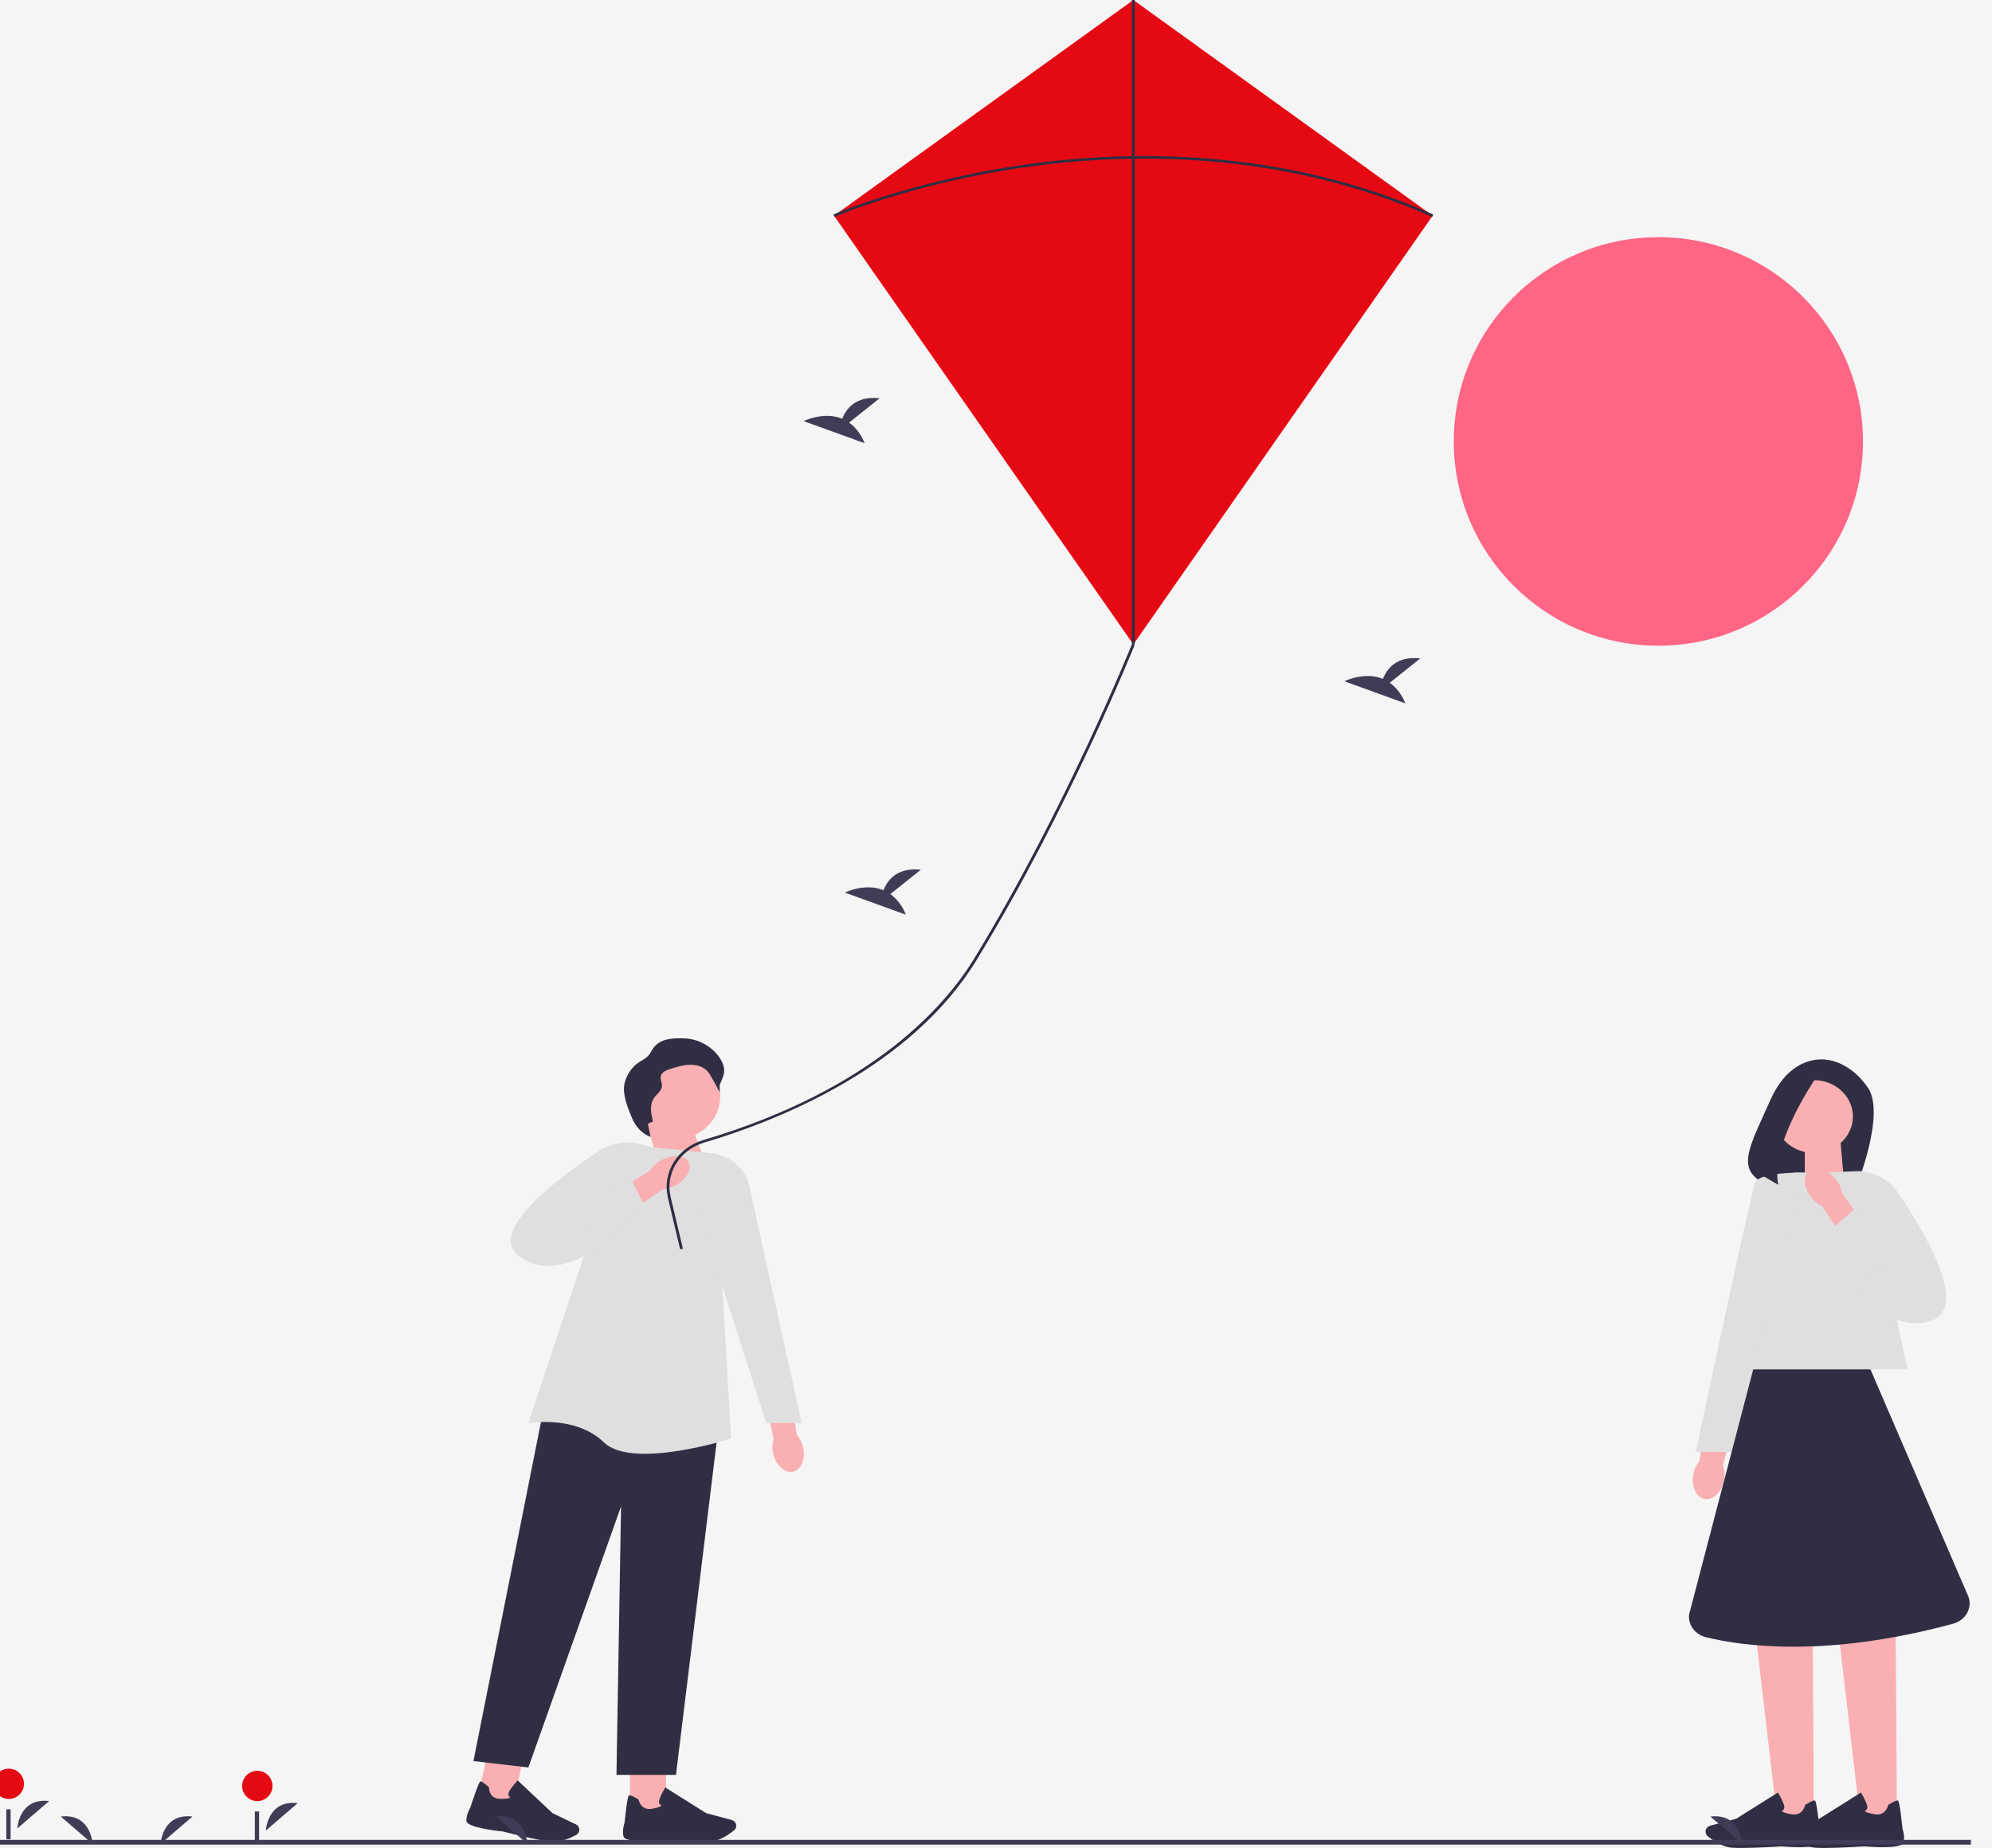
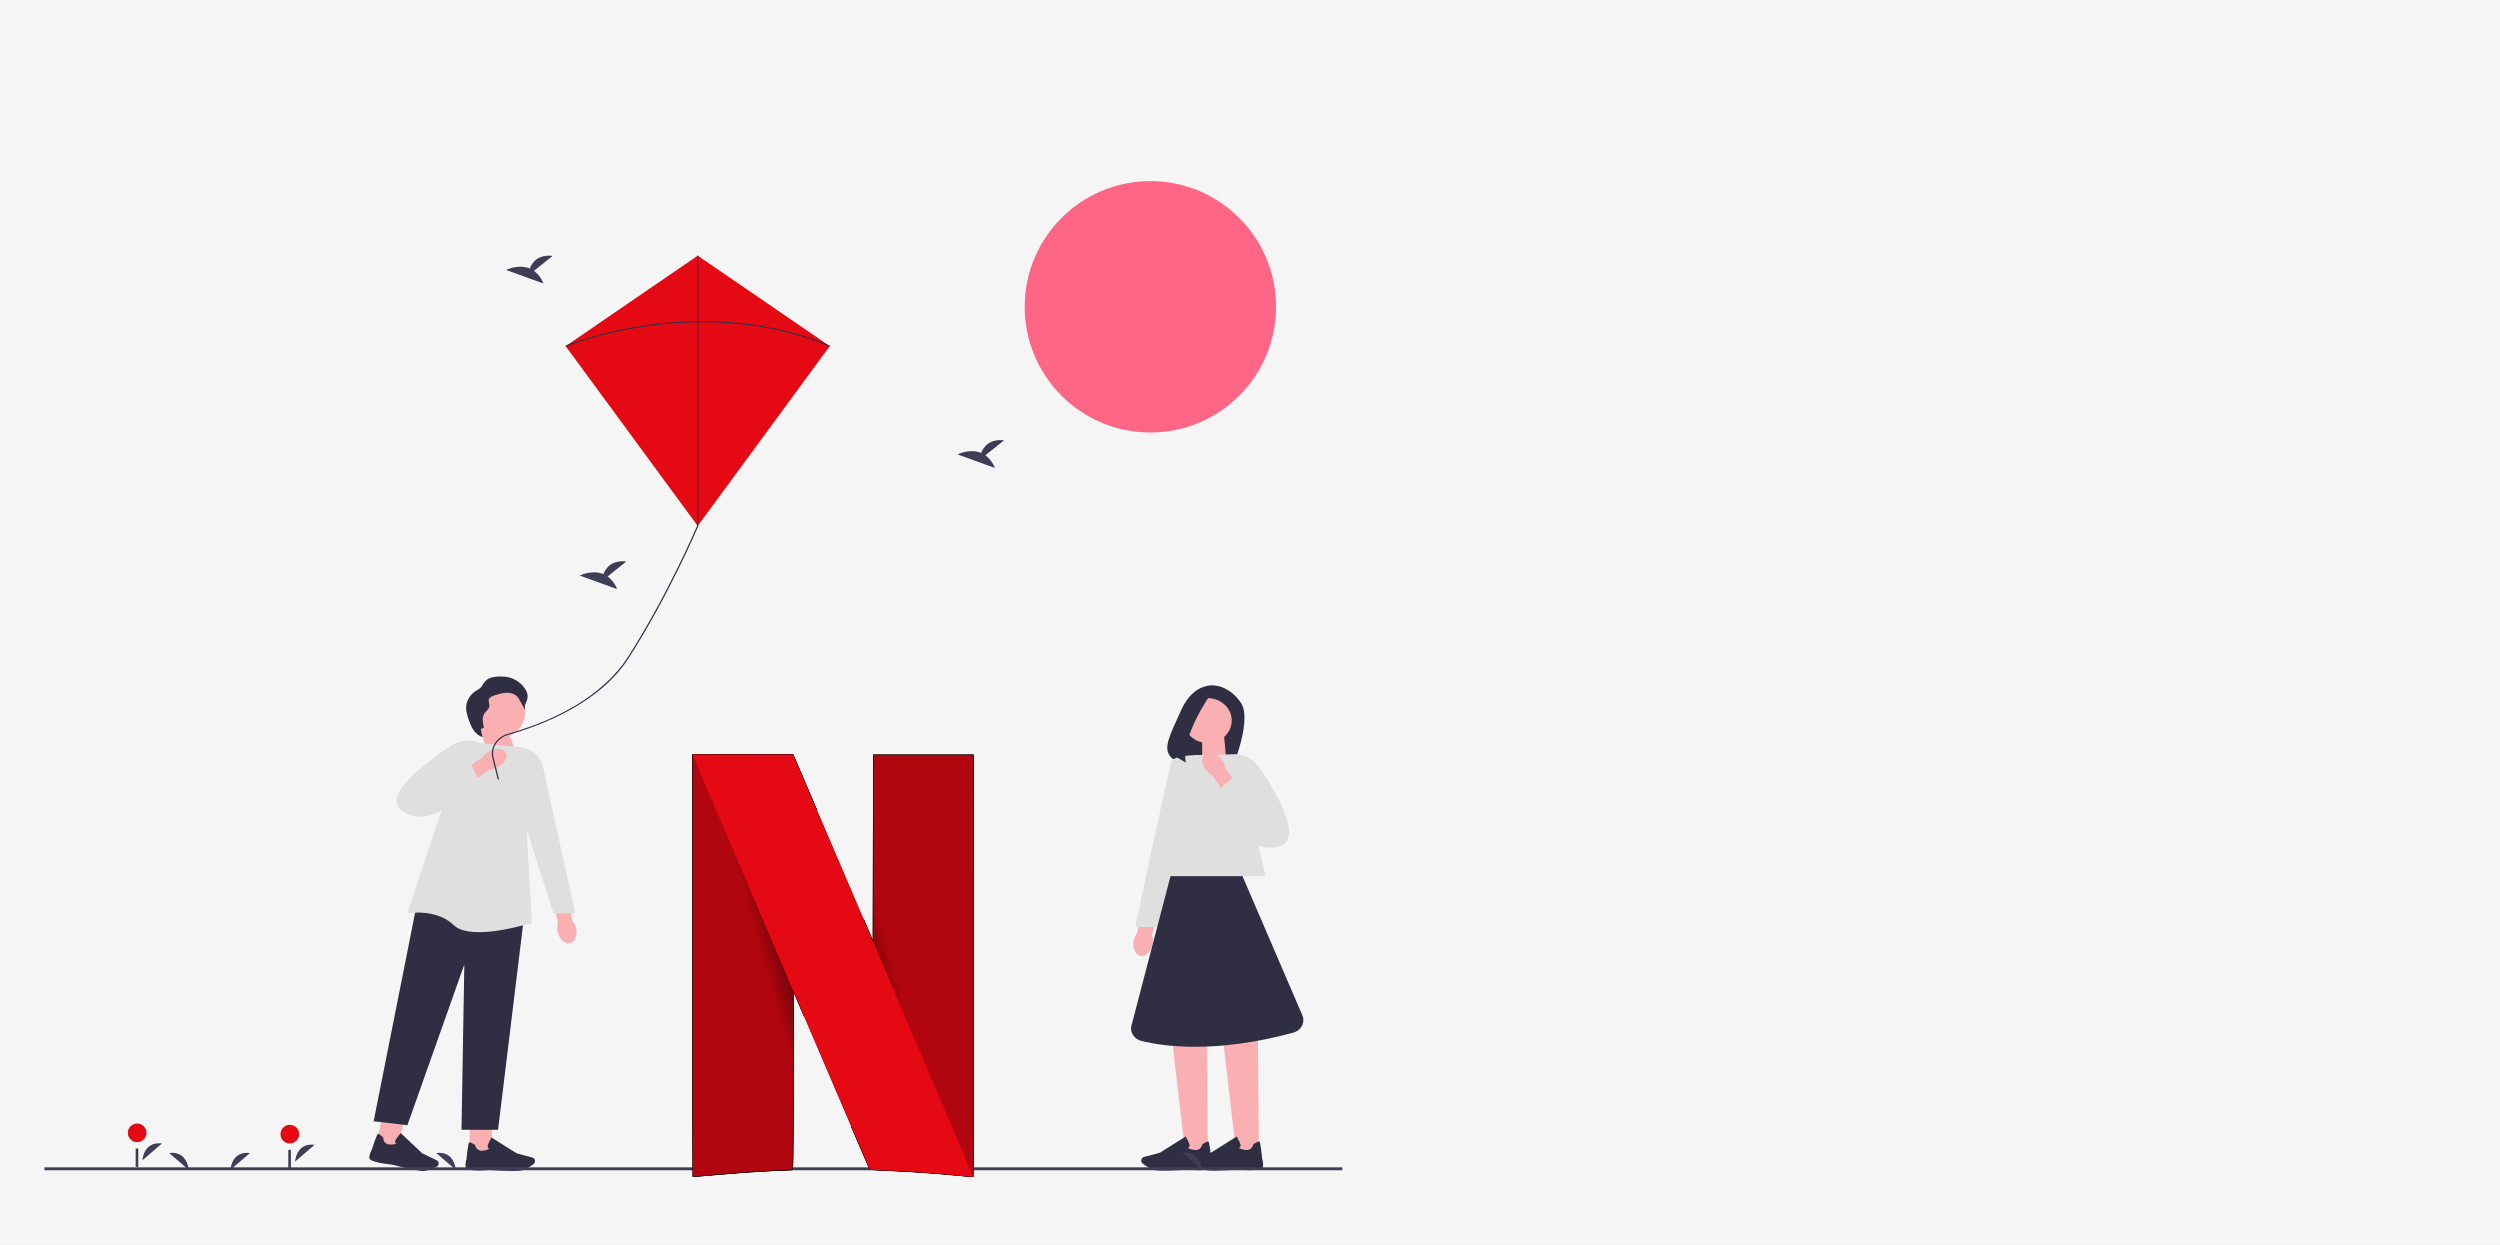
- <svg xmlns="http://www.w3.org/2000/svg" width="756" height="701" viewBox="0 0 756 701" fill="none">
-   <rect width="756" height="701" fill="#F5F5F5" />
-   <g id="lovers" clip-path="url(#clip0_0_1)">
+ <svg xmlns="http://www.w3.org/2000/svg" width="1408" height="701" viewBox="0 0 1408 701" fill="none">
+   <rect width="1408" height="701" fill="#F5F5F5" />
+   <g id="lovers">
    <g id="boy">
-       <path id="Vector" d="M251.526 447.256L269.95 446.786L261.42 424.696L246.466 429.698L251.526 447.256Z" fill="#FAAFB2" />
+       <path id="Vector" d="M275.928 429.639L292.721 429.209L284.946 409.034L271.316 413.603L275.928 429.639Z" fill="#FAAFB2" />
      <g id="Group 3">
-         <path id="uuid-55fa1ace-1880-4e3c-ae22-5abe9602db63-66" d="M304.811 549.414C305.778 553.856 304.006 557.918 300.847 558.479C297.689 559.039 294.348 555.897 293.381 551.445C292.962 549.675 293.037 547.834 293.574 546.093L289.739 527.214L299.655 525.753L302.383 544.522C303.619 545.953 304.446 547.634 304.801 549.414H304.811Z" fill="#FAAFB2" />
+         <path id="uuid-55fa1ace-1880-4e3c-ae22-5abe9602db63-66" d="M324.496 522.939C325.377 526.996 323.762 530.705 320.883 531.217C318.004 531.729 314.959 528.86 314.077 524.794C313.696 523.176 313.764 521.495 314.254 519.905L310.758 502.663L319.796 501.329L322.283 518.471C323.409 519.777 324.163 521.312 324.486 522.939H324.496Z" fill="#FAAFB2" />
        <g id="Group 2">
          <g id="boy_2">
-             <path id="Vector_2" d="M255.844 432.459C265.486 432.459 273.302 425.181 273.302 416.202C273.302 407.223 265.486 399.944 255.844 399.944C246.203 399.944 238.387 407.223 238.387 416.202C238.387 425.181 246.203 432.459 255.844 432.459Z" fill="#FAAFB2" />
+             <path id="Vector_2" d="M279.864 416.125C288.652 416.125 295.776 409.477 295.776 401.277C295.776 393.076 288.652 386.429 279.864 386.429C271.076 386.429 263.952 393.076 263.952 401.277C263.952 409.477 271.076 416.125 279.864 416.125Z" fill="#FAAFB2" />
            <g id="Group">
-               <path id="Vector_3" d="M239.096 687.97H252.772V669.901H239.096V687.97Z" fill="#FAAFB2" />
-               <path id="Vector_4" d="M251.246 698.324C248.904 698.525 237.205 699.385 236.625 696.884C236.088 694.593 236.872 692.192 236.99 691.871C238.118 681.447 238.537 681.336 238.784 681.266C239.182 681.156 240.342 681.667 242.233 682.807L242.351 682.877L242.373 683.007C242.405 683.167 243.243 686.999 247.207 686.409C249.925 686.009 250.806 685.448 251.085 685.178C250.849 685.078 250.57 684.908 250.365 684.618C250.075 684.198 250.022 683.648 250.215 682.987C250.731 681.256 252.256 678.695 252.321 678.585L252.493 678.295L268.038 688.06L277.631 690.611C278.351 690.801 278.942 691.281 279.232 691.931C279.64 692.832 279.382 693.882 278.609 694.533C276.869 695.993 273.399 698.485 269.767 698.805C268.801 698.885 267.522 698.925 266.083 698.925C260.077 698.925 251.322 698.344 251.257 698.334L251.246 698.324Z" fill="#2F2E43" />
+               <path id="Vector_3" d="M264.599 649.48H277.064V632.978H264.599V649.48Z" fill="#FAAFB2" />
+               <path id="Vector_4" d="M275.673 658.937C273.539 659.12 262.875 659.906 262.346 657.621C261.857 655.529 262.572 653.336 262.679 653.044C263.708 643.523 264.089 643.422 264.315 643.358C264.677 643.258 265.734 643.724 267.458 644.765L267.566 644.829L267.585 644.948C267.615 645.094 268.378 648.594 271.992 648.055C274.469 647.689 275.272 647.178 275.526 646.931C275.311 646.839 275.056 646.684 274.87 646.419C274.606 646.035 274.557 645.533 274.733 644.93C275.203 643.349 276.594 641.01 276.653 640.909L276.809 640.644L290.978 649.562L299.722 651.892C300.378 652.066 300.917 652.505 301.181 653.098C301.553 653.921 301.318 654.88 300.613 655.474C299.027 656.808 295.864 659.083 292.555 659.376C291.673 659.449 290.508 659.485 289.196 659.485C283.722 659.485 275.742 658.955 275.683 658.946L275.673 658.937Z" fill="#2F2E43" />
            </g>
            <g id="Group_2">
-               <path id="Vector_5" d="M181.265 682.649L194.675 685.147L198.48 667.43L185.07 664.932L181.265 682.649Z" fill="#FAAFB2" />
-               <path id="Vector_6" d="M191.042 695.023C188.711 694.793 177.055 693.492 177.001 690.941C176.958 688.59 178.237 686.389 178.419 686.089C181.717 676.074 182.147 676.034 182.416 676.014C182.835 675.984 183.866 676.694 185.477 678.155L185.574 678.245V678.375C185.574 678.545 185.585 682.447 189.592 682.597C192.342 682.697 193.32 682.317 193.653 682.097C193.449 681.957 193.202 681.737 193.062 681.416C192.858 680.946 192.922 680.396 193.255 679.786C194.125 678.185 196.156 675.954 196.242 675.854L196.467 675.604L209.649 688.02L218.523 692.282C219.189 692.602 219.662 693.182 219.812 693.872C220.016 694.833 219.554 695.813 218.652 696.314C216.632 697.424 212.711 699.245 209.08 698.885C208.113 698.785 206.856 698.585 205.449 698.324C199.561 697.224 191.096 695.063 191.031 695.043L191.042 695.023Z" fill="#2F2E43" />
+               <path id="Vector_5" d="M211.887 644.621L224.11 646.902L227.578 630.721L215.355 628.44L211.887 644.621Z" fill="#FAAFB2" />
+               <path id="Vector_6" d="M220.799 655.922C218.674 655.712 208.05 654.524 208.001 652.194C207.962 650.047 209.127 648.036 209.293 647.762C212.3 638.616 212.691 638.579 212.936 638.561C213.318 638.534 214.258 639.182 215.727 640.516L215.815 640.599V640.718C215.815 640.873 215.825 644.436 219.477 644.573C221.984 644.665 222.875 644.318 223.179 644.117C222.992 643.989 222.767 643.788 222.64 643.495C222.454 643.066 222.513 642.563 222.816 642.006C223.609 640.544 225.46 638.506 225.538 638.415L225.744 638.187L237.759 649.526L245.847 653.418C246.454 653.711 246.885 654.241 247.022 654.871C247.208 655.748 246.787 656.644 245.964 657.101C244.124 658.115 240.549 659.778 237.24 659.449C236.359 659.357 235.213 659.175 233.93 658.937C228.564 657.932 220.848 655.958 220.789 655.94L220.799 655.922Z" fill="#2F2E43" />
            </g>
-             <path id="Vector_7" d="M274.784 524.293L209.649 517.829L179.676 668.28L200.528 670.701L235.701 571.615L233.961 673.533H256.543L274.784 524.293Z" fill="#2F2E43" />
-             <path id="Vector_8" d="M271.304 437.782L235.701 434.1L200.528 540.06C200.528 540.06 218.33 536.828 229.191 547.343C240.052 557.858 277.438 545.913 277.438 545.913L271.304 437.772V437.782Z" fill="#DFDFE0" />
-             <path id="Vector_9" d="M257.639 436.531L271.304 437.782C277.889 439.082 283.014 443.895 284.367 450.038L304.242 540.05H290.802L257.628 436.521L257.639 436.531Z" fill="#DFDFE0" />
-             <path id="Vector_10" d="M246.079 426.326L247.798 425.596C247.078 422.575 246.423 419.173 248.249 416.592C249.259 415.171 250.978 414.051 251.193 412.36C251.375 410.959 250.419 409.528 250.838 408.168C251.279 406.737 252.997 406.077 254.512 405.597C256.886 404.856 259.304 404.106 261.796 404.046C264.299 403.996 266.942 404.746 268.532 406.537C269.026 407.087 269.402 407.728 269.767 408.348C271.024 410.469 273.194 414.571 273.194 414.571C273.194 414.571 273.109 413.63 273.119 411.76C273.753 410.119 274.655 408.528 274.806 406.797C274.989 404.706 274.054 402.655 272.786 400.924C269.907 396.993 265.062 394.261 259.948 394.051C254.835 393.831 250.151 394.161 247.561 398.273C247.078 399.044 246.681 399.874 246.068 400.564C244.94 401.845 243.232 402.525 241.846 403.556C238.763 405.857 236.593 410.089 236.808 413.771C237.023 417.452 238.473 420.954 239.912 424.385C241.148 427.347 243.694 430.358 246.917 431.399C246.573 429.808 246.24 428.217 245.896 426.627" fill="#2F2E43" />
+             <path id="Vector_7" d="M297.128 499.995L237.759 494.092L210.439 631.498L229.445 633.709L261.504 543.214L259.918 636.295H280.501L297.128 499.995Z" fill="#2F2E43" />
+             <path id="Vector_8" d="M293.955 420.986L261.504 417.623L229.445 514.395C229.445 514.395 245.671 511.444 255.57 521.047C265.47 530.651 299.546 519.741 299.546 519.741L293.955 420.976V420.986Z" fill="#DFDFE0" />
+             <path id="Vector_9" d="M281.5 419.843L293.955 420.986C299.957 422.173 304.628 426.568 305.862 432.179L323.977 514.386H311.727L281.49 419.834L281.5 419.843Z" fill="#DFDFE0" />
+             <path id="Vector_10" d="M270.963 410.523L272.53 409.856C271.874 407.097 271.277 403.99 272.941 401.633C273.862 400.335 275.429 399.312 275.624 397.768C275.791 396.489 274.919 395.182 275.301 393.939C275.703 392.633 277.269 392.03 278.65 391.591C280.814 390.915 283.017 390.23 285.289 390.175C287.571 390.129 289.979 390.814 291.429 392.45C291.879 392.953 292.222 393.537 292.555 394.104C293.7 396.041 295.678 399.787 295.678 399.787C295.678 399.787 295.6 398.928 295.61 397.22C296.188 395.721 297.01 394.268 297.147 392.688C297.314 390.778 296.462 388.905 295.306 387.324C292.682 383.733 288.266 381.239 283.605 381.047C278.944 380.846 274.675 381.147 272.315 384.903C271.874 385.606 271.512 386.365 270.954 386.995C269.925 388.165 268.369 388.786 267.105 389.727C264.295 391.829 262.317 395.694 262.513 399.056C262.709 402.419 264.031 405.617 265.343 408.751C266.469 411.455 268.79 414.206 271.727 415.156C271.414 413.703 271.11 412.25 270.797 410.798" fill="#2F2E43" />
          </g>
          <g id="Group_3">
-             <path id="Vector_11" d="M257.23 438.462L257.026 438.722L250.817 446.626L243.651 455.76L242.04 457.811L236.131 465.345C236.131 465.345 234.24 467.436 231.125 470.057L231.06 470.107C229.943 471.047 228.675 472.048 227.279 473.048C219.382 478.711 207.501 484.244 197.187 476.81C184.091 467.366 212.818 446.316 227.44 436.711C232.242 433.55 238.365 432.699 243.952 434.4L257.23 438.462Z" fill="#DFDFE0" />
-             <path id="Vector_12" d="M256.897 449.567C255.576 450.388 254.083 450.938 252.514 451.208C252.16 451.268 251.805 451.318 251.44 451.348L244.006 456.461L242.04 457.811L235.078 462.603L229.288 454.96L239.977 448.387L246.509 444.365C247.486 442.794 248.851 441.464 250.505 440.513C252.525 439.303 254.716 438.702 256.618 438.702H256.629C256.768 438.702 256.897 438.702 257.026 438.722C258.799 438.792 260.292 439.423 261.119 440.603C262.892 443.104 260.99 447.116 256.897 449.567Z" fill="#FAAFB2" />
-             <path id="Vector_13" d="M245.284 459.022L239.827 448.057L215.644 456.461L227.279 473.048L245.284 459.022Z" fill="#DFDFE0" />
+             <path id="Vector_11" d="M281.127 421.607L280.941 421.844L275.282 429.063L268.75 437.405L267.282 439.278L261.896 446.159C261.896 446.159 260.173 448.068 257.333 450.462L257.274 450.508C256.256 451.367 255.1 452.281 253.827 453.194C246.63 458.366 235.8 463.419 226.4 456.63C214.464 448.004 240.647 428.78 253.974 420.008C258.351 417.121 263.933 416.344 269.025 417.897L281.127 421.607Z" fill="#DFDFE0" />
+             <path id="Vector_12" d="M280.824 431.749C279.619 432.498 278.258 433.001 276.829 433.248C276.506 433.303 276.182 433.348 275.85 433.376L269.074 438.045L267.282 439.278L260.936 443.655L255.659 436.674L265.402 430.671L271.355 426.998C272.246 425.563 273.49 424.348 274.998 423.48C276.839 422.374 278.836 421.826 280.569 421.826H280.579C280.706 421.826 280.824 421.826 280.941 421.844C282.557 421.908 283.918 422.484 284.672 423.562C286.288 425.847 284.555 429.511 280.824 431.749Z" fill="#FAAFB2" />
+             <path id="Vector_13" d="M270.239 440.384L265.264 430.37L243.223 438.045L253.827 453.194L270.239 440.384Z" fill="#DFDFE0" />
          </g>
        </g>
      </g>
    </g>
    <g id="kite">
-       <path id="Vector_14" d="M430.126 244.535L543.723 81.849L430.126 0L316.518 81.849L430.126 244.535Z" fill="#E50913" />
-       <path id="Vector_15" d="M430.652 0H429.578V244.535H430.652V0Z" fill="#2F2E43" />
-       <path id="Vector_16" d="M316.744 82.299L316.292 81.388C316.582 81.268 345.524 68.812 387.841 62.63C426.903 56.927 485.71 55.556 543.959 81.388L543.497 82.289C485.506 56.567 426.946 57.937 388.035 63.61C345.857 69.763 317.023 82.159 316.744 82.289V82.299Z" fill="#2F2E43" />
-       <path id="Vector_17" d="M258.119 474.053L253.488 454.534C251.222 444.979 257.034 435.535 267.014 432.584C331.429 413.485 358.964 381.35 369.642 363.891C404.224 307.355 429.374 244.985 429.621 244.365L430.631 244.715C430.384 245.335 405.213 307.785 370.577 364.392C345.513 405.361 295.139 425.3 267.336 433.544C257.893 436.345 252.393 445.28 254.541 454.324L259.171 473.843L258.119 474.053Z" fill="#2F2E43" />
+       <path id="Vector_14" d="M392.945 296.194L467.305 194.941L392.945 144L318.578 194.941L392.945 296.194Z" fill="#E50913" />
+       <path id="Vector_15" d="M393.291 144H392.587V296.194H393.291V144Z" fill="#2F2E43" />
+       <path id="Vector_16" d="M318.726 195.221L318.431 194.655C318.621 194.58 337.566 186.828 365.266 182.979C390.836 179.43 429.331 178.577 467.46 194.655L467.158 195.215C429.197 179.206 390.864 180.059 365.393 183.59C337.784 187.419 318.909 195.134 318.726 195.215V195.221Z" fill="#2F2E43" />
+       <path id="Vector_17" d="M280.351 439.042L277.32 426.894C275.836 420.947 279.64 415.069 286.173 413.232C328.339 401.345 346.363 381.345 353.353 370.479C375.99 335.292 392.453 296.474 392.615 296.088L393.276 296.306C393.114 296.692 376.637 335.56 353.965 370.791C337.559 396.289 304.584 408.699 286.384 413.83C280.203 415.573 276.602 421.134 278.009 426.763L281.04 438.911L280.351 439.042Z" fill="#2F2E43" />
    </g>
    <g id="girl">
-       <path id="Vector_18" d="M693.433 402.188C693.433 402.188 680.004 399.156 671.871 417.465C665.092 432.722 660.29 440.876 665.791 446.418C667.757 448.399 670.561 449.47 673.461 449.56L704.423 450.5C704.423 450.5 715.789 422.747 708.881 412.713C701.973 402.678 693.443 402.188 693.443 402.188H693.433Z" fill="#2F2E43" />
-       <path id="Vector_19" d="M699.846 448.209L684.956 452.761V432.802H698.46L699.846 448.209Z" fill="#FAAFB2" />
-       <path id="Vector_20" d="M688.416 690.093H674.471L666.382 620.691H687.943L688.416 690.093Z" fill="#FAAFB2" />
-       <path id="Vector_21" d="M660.892 701.248C659.42 701.248 658.12 701.218 657.132 701.128C653.426 700.808 649.891 698.267 648.118 696.776C647.323 696.106 647.066 695.045 647.485 694.125C647.785 693.465 648.376 692.975 649.118 692.774L658.904 690.173L674.75 680.219L674.922 680.519C674.987 680.629 676.545 683.24 677.071 685.001C677.264 685.671 677.221 686.231 676.921 686.662C676.716 686.962 676.426 687.132 676.19 687.232C676.48 687.512 677.372 688.082 680.144 688.492C684.194 689.093 685.032 685.191 685.075 685.021L685.096 684.891L685.214 684.821C687.137 683.67 688.319 683.14 688.727 683.25C688.985 683.32 689.415 683.44 690.554 694.065C690.672 694.395 691.477 696.846 690.93 699.177C690.328 701.719 678.403 700.848 676.018 700.648C675.954 700.648 667.016 701.248 660.892 701.248Z" fill="#2F2E43" />
-       <path id="Vector_22" d="M719.925 690.093H705.981L697.891 620.691H719.452L719.925 690.093Z" fill="#FAAFB2" />
-       <path id="Vector_23" d="M692.401 701.248C690.93 701.248 689.63 701.218 688.641 701.128C684.935 700.808 681.4 698.267 679.628 696.776C678.833 696.106 678.575 695.045 678.994 694.125C679.295 693.465 679.886 692.975 680.627 692.774L690.414 690.173L706.26 680.219L706.432 680.519C706.496 680.629 708.054 683.24 708.58 685.001C708.774 685.671 708.731 686.231 708.43 686.662C708.226 686.962 707.936 687.132 707.699 687.232C707.989 687.512 708.881 688.082 711.653 688.492C715.703 689.093 716.541 685.191 716.584 685.021L716.605 684.891L716.724 684.821C718.647 683.67 719.839 683.14 720.237 683.25C720.494 683.32 720.924 683.44 722.063 694.065C722.181 694.395 722.987 696.846 722.439 699.177C721.848 701.719 709.913 700.848 707.528 700.648C707.463 700.648 698.525 701.248 692.401 701.248Z" fill="#2F2E43" />
-       <path id="Vector_24" d="M723.943 519.633H656.176L680.53 444.968H707.549L723.943 519.633Z" fill="#DFDFE0" />
+       <path id="Vector_18" d="M684.791 386.171C684.791 386.171 672.551 383.403 665.138 400.124C658.96 414.058 654.583 421.505 659.596 426.567C661.388 428.376 663.944 429.354 666.587 429.436L694.808 430.295C694.808 430.295 705.168 404.948 698.872 395.784C692.575 386.619 684.801 386.171 684.801 386.171H684.791Z" fill="#2F2E43" />
+       <path id="Vector_19" d="M690.637 428.203L677.065 432.36V414.131H689.373L690.637 428.203Z" fill="#FAAFB2" />
+       <path id="Vector_20" d="M680.218 649.113H667.508L660.135 585.728H679.787L680.218 649.113Z" fill="#FAAFB2" />
+       <path id="Vector_21" d="M655.131 659.301C653.789 659.301 652.605 659.274 651.704 659.192C648.326 658.899 645.104 656.578 643.488 655.217C642.764 654.605 642.529 653.636 642.911 652.796C643.185 652.192 643.723 651.745 644.399 651.562L653.319 649.186L667.763 640.095L667.919 640.369C667.978 640.469 669.398 642.854 669.878 644.462C670.054 645.075 670.015 645.586 669.741 645.979C669.554 646.253 669.29 646.409 669.075 646.5C669.339 646.756 670.152 647.277 672.678 647.651C676.37 648.199 677.133 644.636 677.173 644.481L677.192 644.362L677.3 644.298C679.053 643.247 680.13 642.763 680.502 642.863C680.737 642.927 681.129 643.037 682.167 652.741C682.274 653.042 683.009 655.281 682.509 657.41C681.961 659.731 671.092 658.936 668.918 658.753C668.859 658.753 660.712 659.301 655.131 659.301Z" fill="#2F2E43" />
+       <path id="Vector_22" d="M708.938 649.113H696.228L688.854 585.728H708.507L708.938 649.113Z" fill="#FAAFB2" />
+       <path id="Vector_23" d="M683.851 659.301C682.509 659.301 681.324 659.274 680.424 659.192C677.045 658.899 673.824 656.578 672.208 655.217C671.484 654.605 671.248 653.636 671.63 652.796C671.905 652.192 672.443 651.745 673.119 651.562L682.039 649.186L696.482 640.095L696.639 640.369C696.698 640.469 698.118 642.854 698.597 644.462C698.774 645.075 698.735 645.586 698.46 645.979C698.274 646.253 698.01 646.409 697.795 646.5C698.059 646.756 698.872 647.277 701.398 647.651C705.09 648.199 705.853 644.636 705.892 644.481L705.912 644.362L706.02 644.298C707.773 643.247 708.859 642.763 709.222 642.863C709.457 642.927 709.848 643.037 710.886 652.741C710.994 653.042 711.729 655.281 711.229 657.41C710.691 659.731 699.812 658.936 697.638 658.753C697.579 658.753 689.432 659.301 683.851 659.301Z" fill="#2F2E43" />
+       <path id="Vector_24" d="M712.6 493.433H650.832L673.031 425.242H697.657L712.6 493.433Z" fill="#DFDFE0" />
      <g id="Group_4">
-         <path id="uuid-fd4f2c97-fb62-4a05-8832-5ff88c74de66-67" d="M654.328 561.523C653.522 566.095 650.246 569.376 647.012 568.846C643.778 568.316 641.812 564.184 642.618 559.612C642.908 557.781 643.692 556.05 644.885 554.559L648.58 535.23L658.625 537.191L653.92 556.04C654.543 557.821 654.682 559.702 654.328 561.533V561.523Z" fill="#FAAFB2" />
-         <path id="Vector_25" d="M684.795 444.988C684.795 444.988 667.961 444.578 666.188 448.7C664.416 452.821 643.596 550.998 643.596 550.998H657.325L684.785 444.988H684.795Z" fill="#DFDFE0" />
+         <path id="uuid-fd4f2c97-fb62-4a05-8832-5ff88c74de66-67" d="M649.148 531.691C648.414 535.866 645.427 538.864 642.48 538.379C639.532 537.895 637.74 534.121 638.475 529.946C638.739 528.273 639.454 526.693 640.541 525.331L643.909 507.678L653.065 509.469L648.776 526.684C649.344 528.31 649.471 530.028 649.148 531.7V531.691Z" fill="#FAAFB2" />
+         <path id="Vector_25" d="M676.918 425.26C676.918 425.26 661.574 424.886 659.958 428.65C658.343 432.415 639.366 522.078 639.366 522.078H651.88L676.908 425.26H676.918Z" fill="#DFDFE0" />
      </g>
-       <path id="Vector_26" d="M688.373 437.514C696.566 437.514 703.209 431.328 703.209 423.698C703.209 416.067 696.566 409.881 688.373 409.881C680.179 409.881 673.537 416.067 673.537 423.698C673.537 431.328 680.179 437.514 688.373 437.514Z" fill="#FAAFB2" />
-       <path id="Vector_27" d="M690.704 406.75C690.704 406.75 671.657 433.142 674.858 449.6L663.782 443.137C663.782 443.137 671.581 409.811 683.216 407.22L690.715 406.74L690.704 406.75Z" fill="#2F2E43" />
-       <path id="Vector_28" d="M709.859 519.633H665.383L641.049 612.637C640.598 616.569 643.273 620.23 647.377 621.251C660.731 624.582 692.767 629.295 741.25 616.158C745.913 614.898 748.566 610.306 747.094 605.994L709.859 519.633Z" fill="#2F2E43" />
+       <path id="Vector_26" d="M680.179 418.435C687.647 418.435 693.701 412.785 693.701 405.816C693.701 398.847 687.647 393.198 680.179 393.198C672.71 393.198 666.656 398.847 666.656 405.816C666.656 412.785 672.71 418.435 680.179 418.435Z" fill="#FAAFB2" />
+       <path id="Vector_27" d="M682.304 390.338C682.304 390.338 664.942 414.442 667.86 429.473L657.765 423.57C657.765 423.57 664.874 393.134 675.479 390.767L682.313 390.329L682.304 390.338Z" fill="#2F2E43" />
+       <path id="Vector_28" d="M699.763 493.433H659.224L637.045 578.373C636.634 581.964 639.072 585.308 642.813 586.24C654.984 589.283 684.184 593.586 728.375 581.589C732.625 580.438 735.043 576.244 733.702 572.306L699.763 493.433Z" fill="#2F2E43" />
      <g id="Group_5">
-         <path id="Vector_29" d="M691.875 444.968L705.712 444.397C711.707 444.818 717.121 447.859 720.333 452.581C730.109 466.968 748.394 497.302 732.065 501.454C710.546 506.927 700.115 476.453 700.115 476.453L691.875 444.958V444.968Z" fill="#DFDFE0" />
-         <path id="uuid-5f0663b3-514b-4d25-bf17-95b52eadc03c-68" d="M687.127 454.012C684.28 450.21 684.183 445.728 686.901 444.007C689.619 442.286 694.12 443.977 696.956 447.789C698.117 449.29 698.858 451.041 699.105 452.881L710.922 469.149L702.253 474.262L691.531 457.684C689.748 456.803 688.244 455.543 687.137 454.012H687.127Z" fill="#FAAFB2" />
-         <path id="Vector_30" d="M694.12 467.168L703.886 458.794L723.191 475.532L705.239 486.958L694.12 467.168Z" fill="#DFDFE0" />
+         <path id="Vector_29" d="M683.371 425.242L695.983 424.721C701.447 425.105 706.382 427.883 709.31 432.196C718.221 445.335 734.887 473.039 720.003 476.831C700.389 481.829 690.881 453.997 690.881 453.997L683.371 425.233V425.242Z" fill="#DFDFE0" />
+         <path id="uuid-5f0663b3-514b-4d25-bf17-95b52eadc03c-68" d="M679.043 433.502C676.448 430.03 676.36 425.937 678.837 424.365C681.315 422.793 685.417 424.338 688.003 427.819C689.06 429.189 689.736 430.788 689.961 432.47L700.732 447.327L692.83 451.996L683.058 436.856C681.432 436.051 680.061 434.9 679.053 433.502H679.043Z" fill="#FAAFB2" />
+         <path id="Vector_30" d="M685.418 445.518L694.318 437.87L711.915 453.156L695.552 463.591L685.418 445.518Z" fill="#DFDFE0" />
      </g>
    </g>
    <g id="background">
-       <path id="Vector_31" d="M6.585 693.828C6.585 693.828 7.146 682.084 18.657 683.449Z" fill="#3F3D56" />
-       <path id="Vector_32" d="M3.333 682.653C6.514 682.653 9.093 680.078 9.093 676.902C9.093 673.726 6.514 671.151 3.333 671.151C0.151 671.151 -2.428 673.726 -2.428 676.902C-2.428 680.078 0.151 682.653 3.333 682.653Z" fill="#E50913" />
-       <path id="Vector_33" d="M4.021 686.586H2.395V697.948H4.021V686.586Z" fill="#3F3D56" />
-       <path id="Vector_34" d="M100.9 694.64C100.9 694.64 101.462 682.896 112.972 684.261Z" fill="#3F3D56" />
-       <path id="Vector_35" d="M97.648 683.464C100.83 683.464 103.409 680.889 103.409 677.714C103.409 674.538 100.83 671.963 97.648 671.963C94.467 671.963 91.887 674.538 91.887 677.714C91.887 680.889 94.467 683.464 97.648 683.464Z" fill="#E50913" />
-       <path id="Vector_36" d="M98.337 687.397H96.711V698.76H98.337V687.397Z" fill="#3F3D56" />
+       <path id="Vector_31" d="M80.221 653.472C80.221 653.472 80.733 642.746 91.224 643.993L80.221 653.472Z" fill="#3F3D56" />
+       <path id="Vector_32" d="M77.257 643.265C80.157 643.265 82.508 640.914 82.508 638.013C82.508 635.112 80.157 632.761 77.257 632.761C74.357 632.761 72.006 635.112 72.006 638.013C72.006 640.914 74.357 643.265 77.257 643.265Z" fill="#E50913" />
+       <path id="Vector_33" d="M77.885 646.857H76.403V657.234H77.885V646.857Z" fill="#3F3D56" />
+       <path id="Vector_34" d="M166.187 654.213C166.187 654.213 166.699 643.487 177.19 644.734L166.187 654.213Z" fill="#3F3D56" />
+       <path id="Vector_35" d="M163.223 644.006C166.123 644.006 168.473 641.655 168.473 638.754C168.473 635.854 166.123 633.502 163.223 633.502C160.323 633.502 157.972 635.854 157.972 638.754C157.972 641.655 160.323 644.006 163.223 644.006Z" fill="#E50913" />
+       <path id="Vector_36" d="M163.85 647.598H162.368V657.976H163.85V647.598Z" fill="#3F3D56" />
      <g id="background_2">
-         <path id="Vector_37" d="M629.389 245.02C672.273 245.02 707.037 210.318 707.037 167.51C707.037 124.702 672.273 90 629.389 90C586.506 90 551.741 124.702 551.741 167.51C551.741 210.318 586.506 245.02 629.389 245.02Z" fill="#FF6584" />
-         <path id="Vector_38" d="M322.267 160.355L333.823 151.129C324.846 150.141 321.157 155.028 319.648 158.896C312.635 155.989 305 159.799 305 159.799L328.12 168.177C326.954 165.067 324.924 162.354 322.267 160.355Z" fill="#3F3D56" />
-         <path id="Vector_39" d="M527.463 259.074L539.018 249.848C530.041 248.859 526.353 253.746 524.843 257.615C517.83 254.708 510.195 258.517 510.195 258.517L533.316 266.896C532.149 263.786 530.119 261.073 527.463 259.074Z" fill="#3F3D56" />
-         <path id="Vector_40" d="M337.92 339.268L349.475 330.042C340.498 329.053 336.81 333.94 335.3 337.809C328.287 334.902 320.652 338.711 320.652 338.711L343.773 347.09C342.606 343.98 340.576 341.267 337.92 339.268Z" fill="#3F3D56" />
+         <path id="Vector_37" d="M647.888 243.579C686.976 243.579 718.662 211.885 718.662 172.789C718.662 133.694 686.976 102 647.888 102C608.801 102 577.115 133.694 577.115 172.789C577.115 211.885 608.801 243.579 647.888 243.579Z" fill="#FF6584" />
+         <path id="Vector_38" d="M300.739 152.544L311.271 144.118C303.089 143.215 299.727 147.678 298.351 151.211C291.959 148.556 285 152.036 285 152.036L306.073 159.688C305.01 156.848 303.16 154.369 300.739 152.544Z" fill="#3F3D56" />
+         <path id="Vector_39" d="M554.986 256.414L565.518 247.988C557.336 247.085 553.974 251.548 552.598 255.081C546.206 252.426 539.247 255.906 539.247 255.906L560.32 263.558C559.257 260.718 557.407 258.239 554.986 256.414Z" fill="#3F3D56" />
+         <path id="Vector_40" d="M342.223 324.654L352.755 316.228C344.573 315.325 341.211 319.789 339.835 323.322C333.443 320.667 326.484 324.146 326.484 324.146L347.558 331.798C346.495 328.958 344.644 326.48 342.223 324.654Z" fill="#3F3D56" />
      </g>
-       <path id="Vector_41" d="M60.959 699.714C60.959 699.714 61.52 687.97 73.031 689.335Z" fill="#3F3D56" />
-       <path id="Vector_42" d="M200.189 699.714C200.189 699.714 199.627 687.97 188.117 689.335Z" fill="#3F3D56" />
-       <path id="Vector_43" d="M35.137 699.714C35.137 699.714 34.575 687.97 23.065 689.335Z" fill="#3F3D56" />
-       <path id="Vector_44" d="M661.197 699.714C661.197 699.714 660.635 687.97 649.125 689.335Z" fill="#3F3D56" />
-       <path id="Vector_45" d="M747.984 698.179H-54V699.982H747.984V698.179Z" fill="#3F3D56" />
+       <path id="Vector_41" d="M129.781 658.847C129.781 658.847 130.293 648.122 140.784 649.368L129.781 658.847Z" fill="#3F3D56" />
+       <path id="Vector_42" d="M256.685 658.847C256.685 658.847 256.174 648.122 245.682 649.368L256.685 658.847Z" fill="#3F3D56" />
+       <path id="Vector_43" d="M106.245 658.847C106.245 658.847 105.734 648.122 95.242 649.368L106.245 658.847Z" fill="#3F3D56" />
+       <path id="Vector_44" d="M676.88 658.847C676.88 658.847 676.368 648.122 665.877 649.368L676.88 658.847Z" fill="#3F3D56" />
+       <path id="Vector_45" d="M755.984 657.445H25V659.092H755.984V657.445Z" fill="#3F3D56" />
+     </g>
+     <g id="Group_6">
+       <g id="Group_7">
+         <path id="Vector_46" fill-rule="evenodd" clip-rule="evenodd" d="M491.899 425.156L491.787 477.685L491.675 530.214L486.449 518.02C486.447 518.016 486.44 518 486.438 517.996L479.685 634.939C486.325 650.445 489.882 658.723 489.922 658.756C489.975 658.799 493.758 658.988 498.331 659.175C512.185 659.744 529.352 660.962 542.375 662.3C545.39 662.61 547.986 662.769 548.142 662.653C548.298 662.537 548.383 609.053 548.331 543.799L548.236 425.156H491.899ZM390 425V543.763C390 609.083 390.077 662.591 390.172 662.669C390.267 662.747 395.158 662.365 401.042 661.82C406.926 661.275 415.059 660.598 419.114 660.315C425.333 659.88 443.902 658.893 446.052 658.882C446.678 658.879 446.718 656.21 446.809 608.579L446.904 558.279L451.397 568.792C452.092 570.416 452.309 570.924 452.986 572.507L459.737 455.592C458.307 452.247 459.057 454.003 457.417 450.17C451.901 437.272 447.22 426.333 447.015 425.86L446.641 425H390Z" fill="#B1060F" stroke="black" stroke-width="0.31" />
+         <path id="Vector_47" fill-rule="evenodd" clip-rule="evenodd" d="M390 425V491.665L446.79 616.24C446.796 613.385 446.802 611.842 446.809 608.579L446.904 558.279L451.397 568.792C476.407 627.313 489.843 658.69 489.922 658.756C489.975 658.799 493.758 658.988 498.331 659.175C512.185 659.744 529.352 660.962 542.375 662.3C545.391 662.61 547.986 662.769 548.142 662.653C548.249 662.573 548.319 636.349 548.338 599.353L491.814 464.968L491.787 477.685L491.675 530.214L486.449 518.02C481.342 506.105 477.933 498.137 457.417 450.17C451.901 437.272 447.22 426.333 447.015 425.86L446.641 425H390Z" fill="url(#paint0_radial_0_1)" />
+         <path id="Vector_48" fill-rule="evenodd" clip-rule="evenodd" d="M390.001 425L446.904 558.34V558.279L451.397 568.792C476.407 627.313 489.843 658.69 489.922 658.756C489.975 658.799 493.759 658.988 498.331 659.175C512.185 659.744 529.352 660.962 542.375 662.3C545.375 662.608 547.957 662.767 548.137 662.654L491.675 530.19V530.214L486.449 518.02C481.342 506.105 477.933 498.137 457.417 450.17C451.901 437.272 447.22 426.333 447.015 425.86L446.642 425L390.001 425Z" fill="#E50914" />
+         <path id="Vector_49" fill-rule="evenodd" clip-rule="evenodd" d="M491.899 425.156L491.787 477.685L491.675 530.214L486.449 518.02C486.447 518.016 486.44 518 486.438 517.996L479.685 634.939C486.325 650.445 489.882 658.723 489.922 658.756C489.975 658.799 493.758 658.988 498.331 659.175C512.185 659.744 529.352 660.962 542.375 662.3C545.39 662.61 547.986 662.769 548.142 662.653C548.298 662.537 548.383 609.053 548.331 543.799L548.236 425.156H491.899ZM390 425V543.763C390 609.083 390.077 662.591 390.172 662.669C390.267 662.747 395.158 662.365 401.042 661.82C406.926 661.275 415.059 660.598 419.114 660.315C425.333 659.88 443.902 658.893 446.052 658.882C446.678 658.879 446.718 656.21 446.809 608.579L446.904 558.279L451.397 568.792C452.092 570.416 452.309 570.924 452.986 572.507L459.737 455.592C458.307 452.247 459.057 454.003 457.417 450.17C451.901 437.272 447.22 426.333 447.015 425.86L446.641 425H390Z" fill="#B1060F" stroke="black" stroke-width="0.31" />
+         <path id="Vector_50" fill-rule="evenodd" clip-rule="evenodd" d="M390 425V491.665L446.79 616.24C446.796 613.385 446.802 611.842 446.809 608.579L446.904 558.279L451.397 568.792C476.407 627.313 489.843 658.69 489.922 658.756C489.975 658.799 493.758 658.988 498.331 659.175C512.185 659.744 529.352 660.962 542.375 662.3C545.391 662.61 547.986 662.769 548.142 662.653C548.249 662.573 548.319 636.349 548.338 599.353L491.814 464.968L491.787 477.685L491.675 530.214L486.449 518.02C481.342 506.105 477.933 498.137 457.417 450.17C451.901 437.272 447.22 426.333 447.015 425.86L446.641 425H390Z" fill="url(#paint1_radial_0_1)" />
+         <path id="Vector_51" fill-rule="evenodd" clip-rule="evenodd" d="M390.001 425L446.904 558.34V558.279L451.397 568.792C476.407 627.313 489.843 658.69 489.922 658.756C489.975 658.799 493.759 658.988 498.331 659.175C512.185 659.744 529.352 660.962 542.375 662.3C545.375 662.608 547.957 662.767 548.137 662.654L491.675 530.19V530.214L486.449 518.02C481.342 506.105 477.933 498.137 457.417 450.17C451.901 437.272 447.22 426.333 447.015 425.86L446.642 425L390.001 425Z" fill="#E50914" />
+       </g>
    </g>
  </g>
  <defs>
-     <clipPath id="clip0_0_1">
-       <rect width="756" height="701" fill="white" />
-     </clipPath>
+     <radialGradient id="paint0_radial_0_1" cx="0" cy="0" r="1" gradientUnits="userSpaceOnUse" gradientTransform="translate(466.54 542.463) rotate(-15.9775) scale(35.2757 1105.95)">
+       <stop />
+       <stop offset="1" stop-opacity="0" />
+     </radialGradient>
+     <radialGradient id="paint1_radial_0_1" cx="0" cy="0" r="1" gradientUnits="userSpaceOnUse" gradientTransform="translate(466.54 542.463) rotate(-15.9775) scale(35.2757 1105.95)">
+       <stop />
+       <stop offset="1" stop-opacity="0" />
+     </radialGradient>
  </defs>
</svg>
